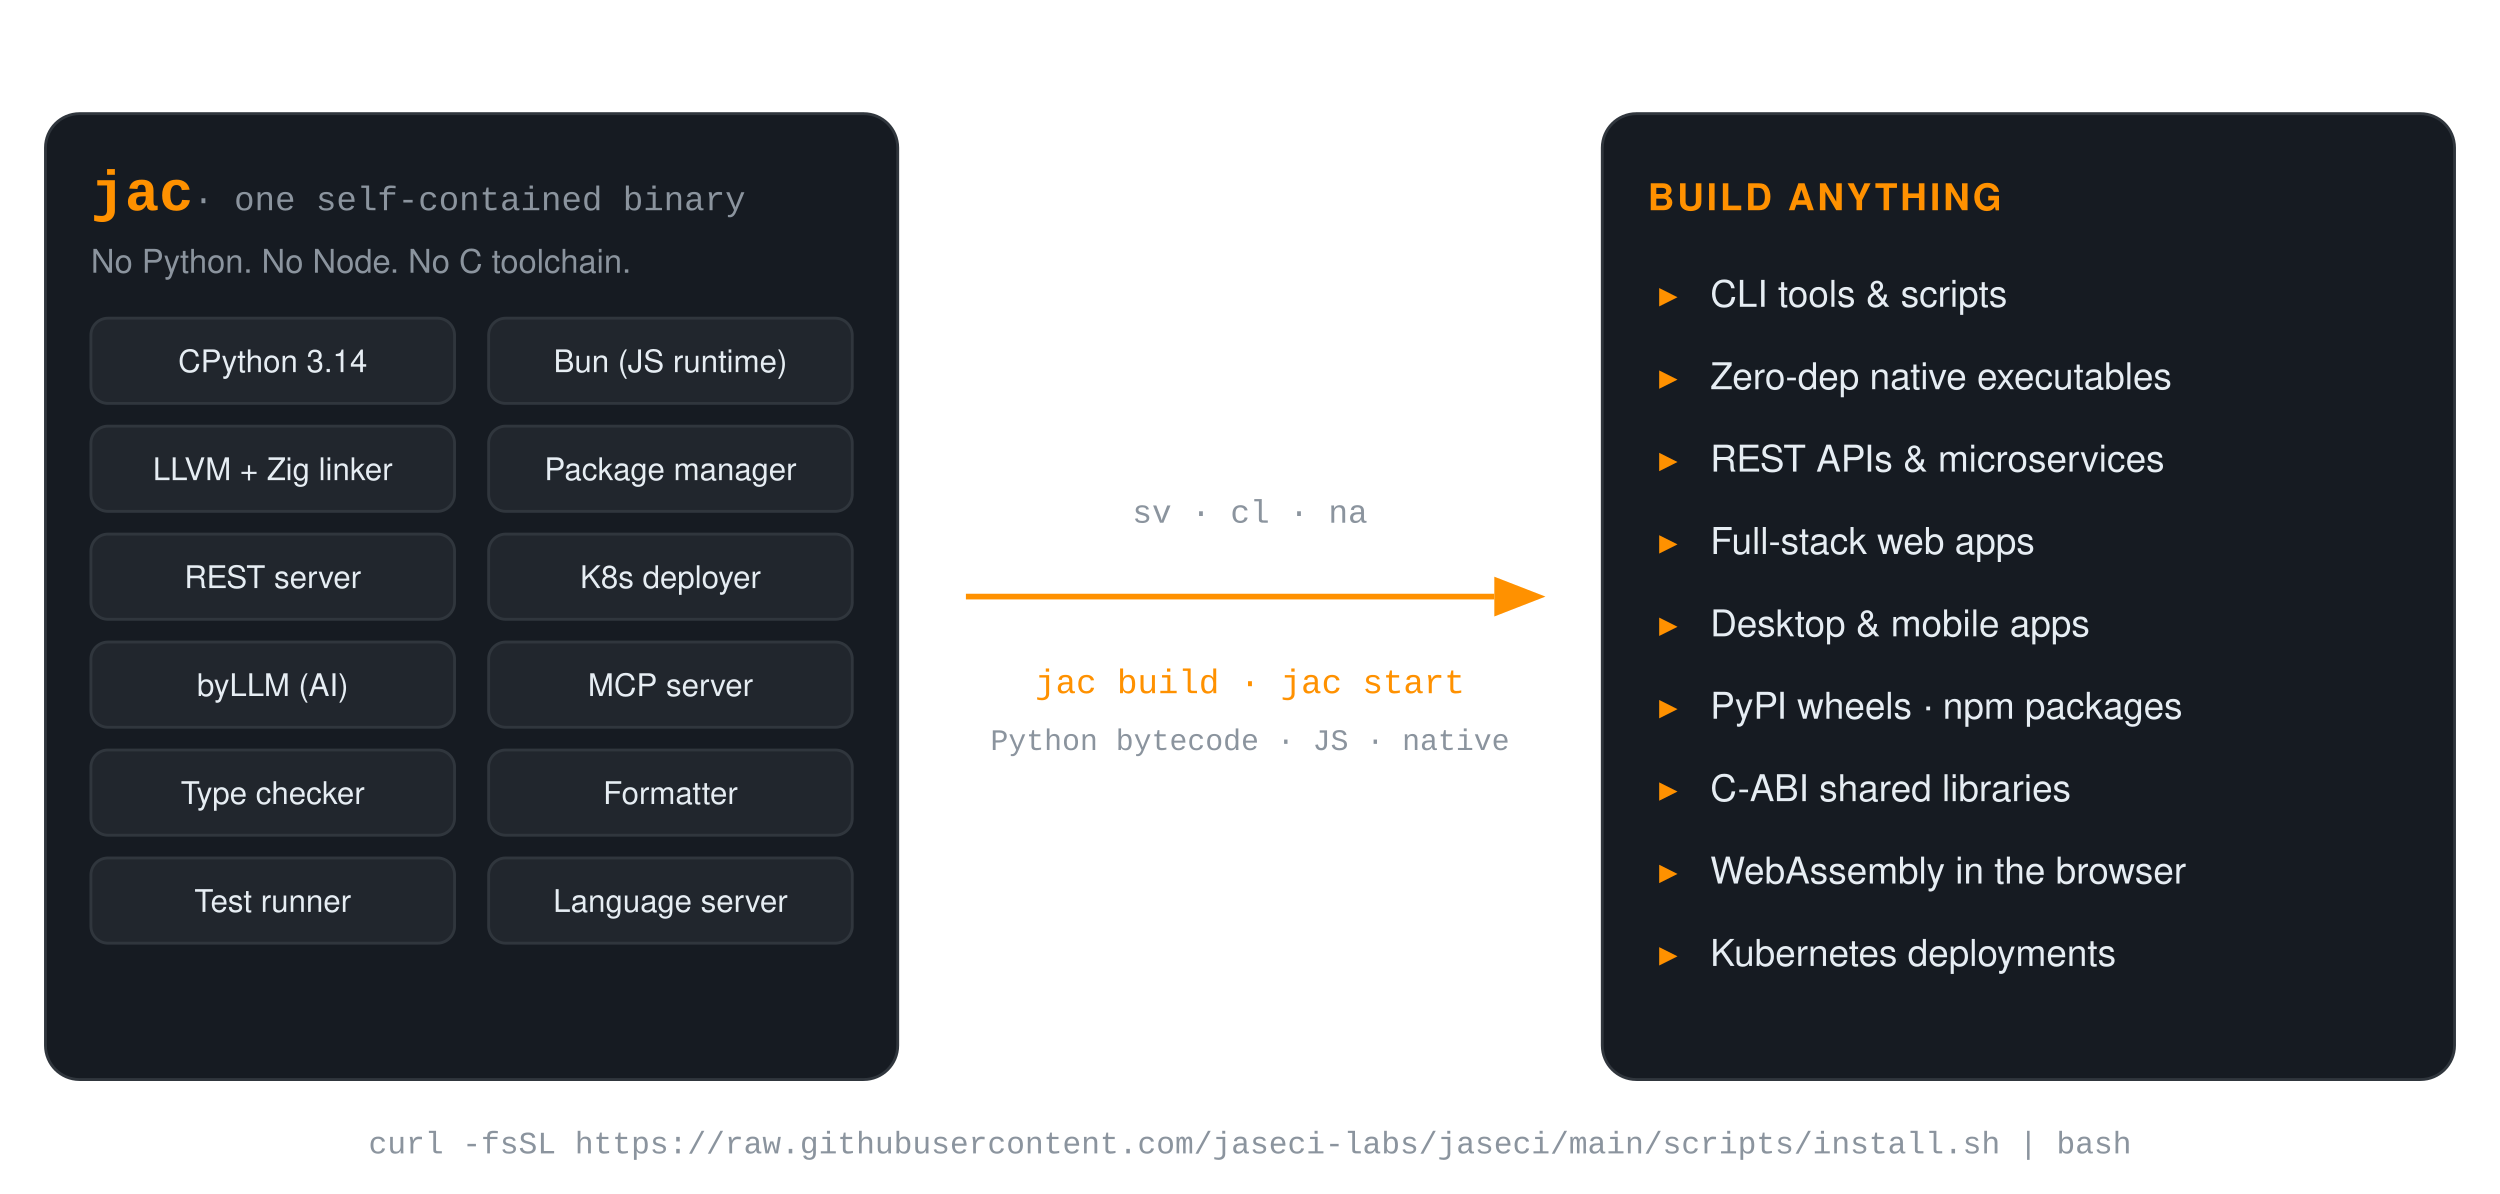
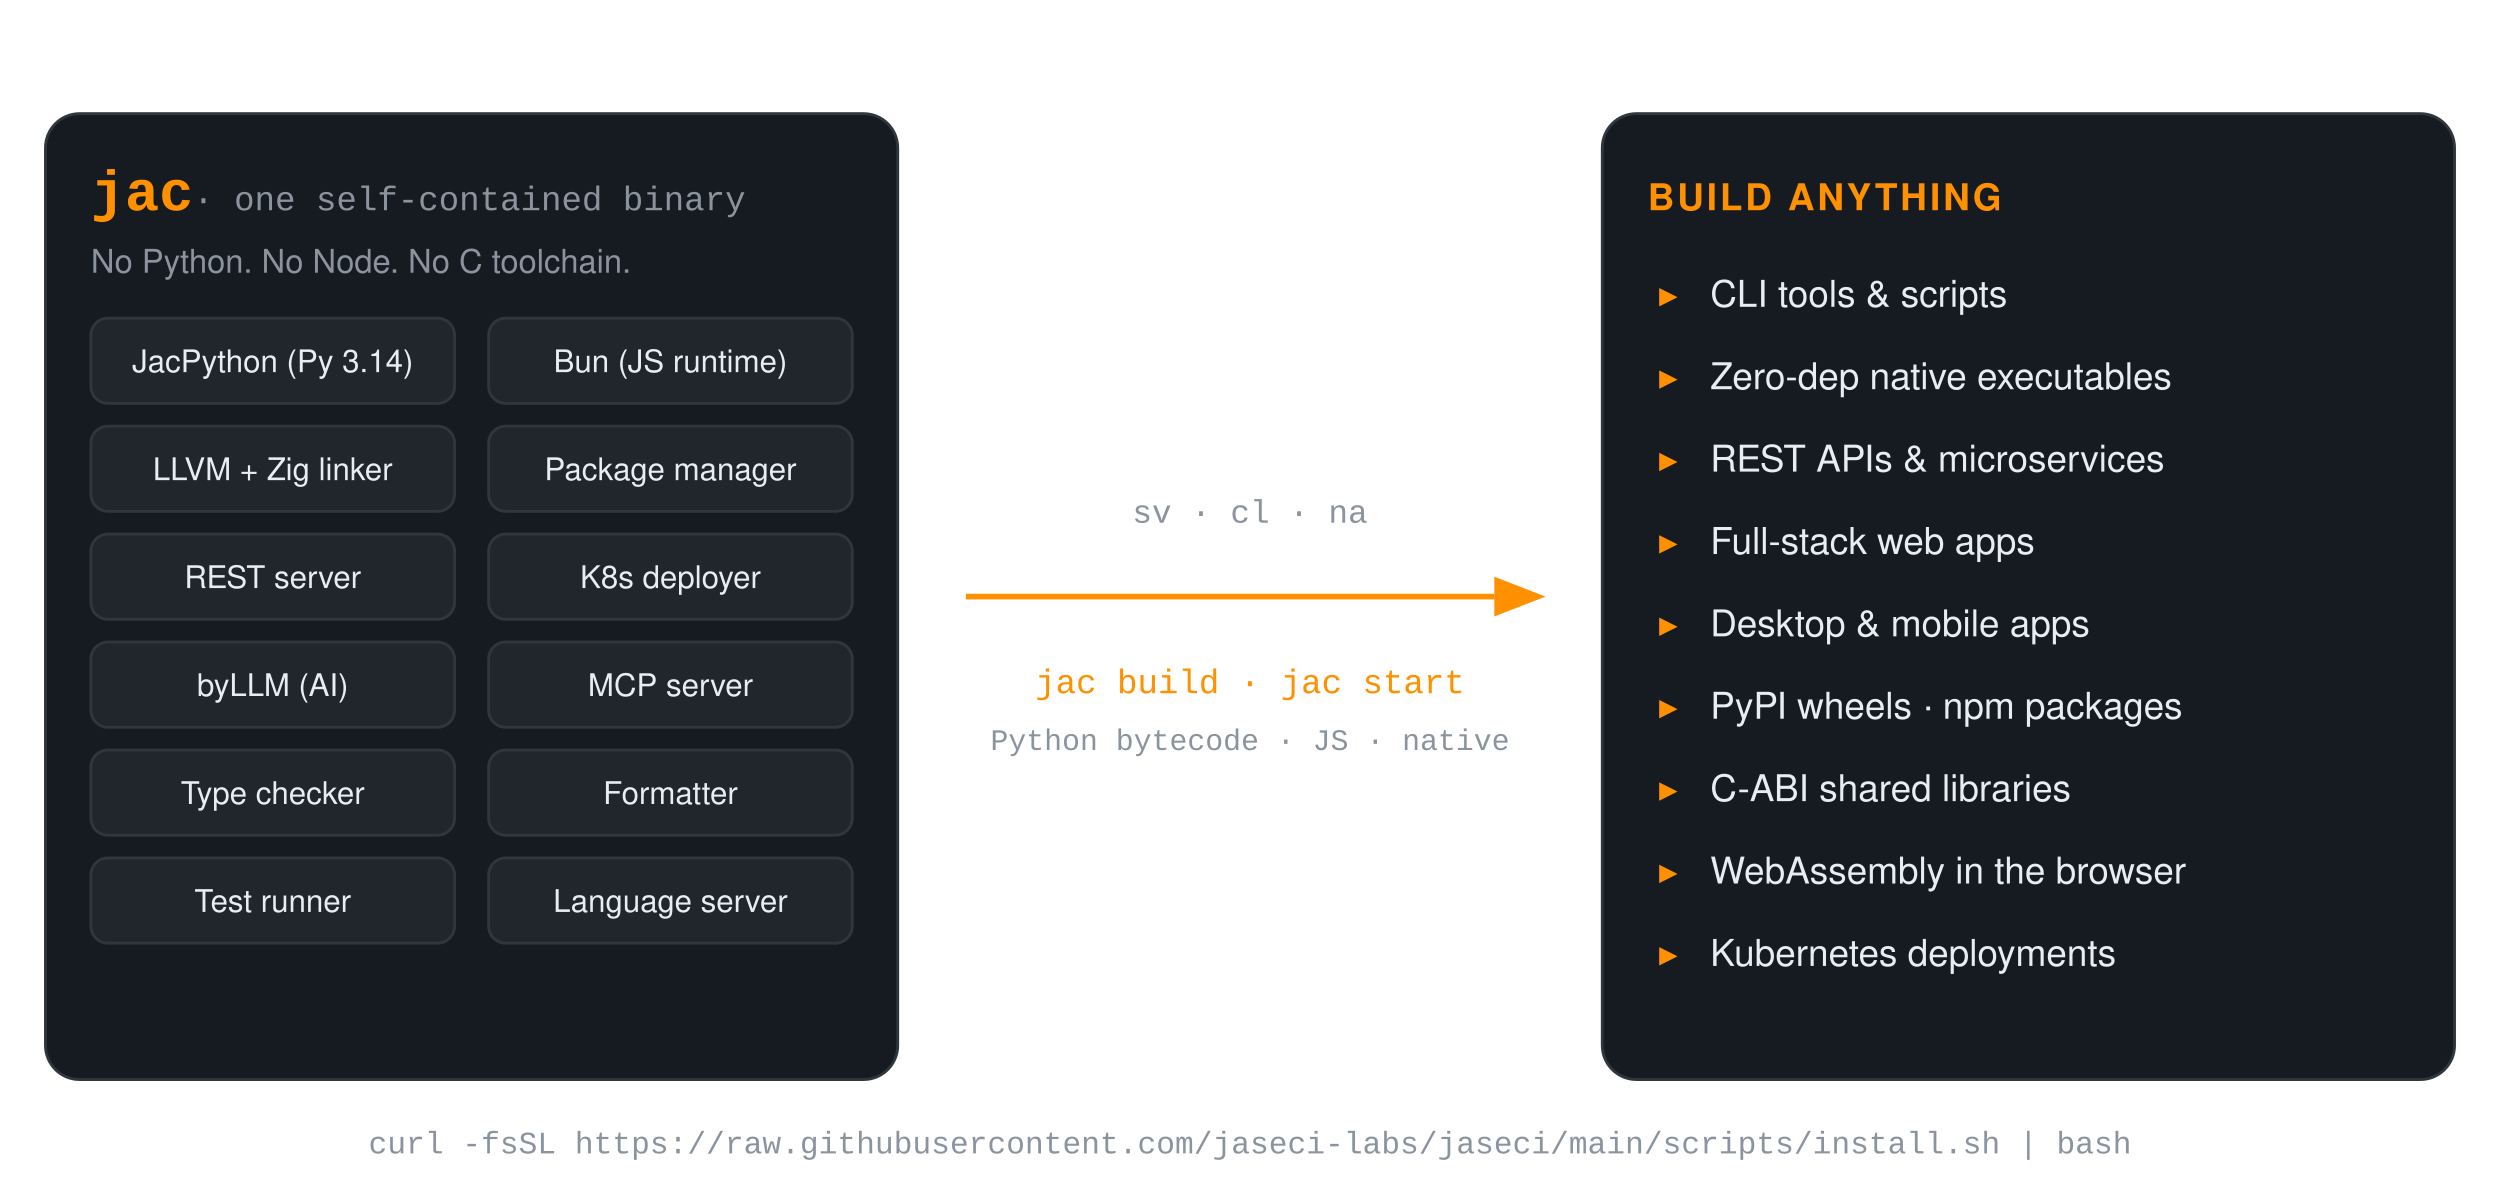
<svg xmlns="http://www.w3.org/2000/svg" width="880" height="420" viewBox="0 0 880 420" role="img" aria-label="Diagram: the single jac binary bundles the entire toolchain and builds every kind of artifact">
  <style>
    .sans { font-family: -apple-system, "Segoe UI", Helvetica, Arial, sans-serif; }
    .mono { font-family: "SFMono-Regular", Consolas, "Liberation Mono", Menlo, monospace; }
    .fg { fill: #e6edf3; }
    .dim { fill: #8b949e; }
    .acc { fill: #ff9100; }
  </style>
  <rect x="16" y="40" width="300" height="340" rx="12" fill="#161b22" stroke="#30363d" />
  <text class="mono acc" x="32" y="74" font-size="20" font-weight="bold">jac<tspan class="dim" font-size="12" font-weight="normal"> · one self-contained binary</tspan>
  </text>
  <text class="sans dim" x="32" y="96" font-size="11.5">No Python. No Node. No C toolchain.</text>
  <g font-size="11" text-anchor="middle" class="sans fg">
    <rect x="32" y="112" width="128" height="30" rx="6" fill="#21262d" stroke="#30363d" />
-     <text x="96" y="131">CPython 3.14</text>
+     <text x="96" y="131">JacPython (Py 3.14)</text>
    <rect x="172" y="112" width="128" height="30" rx="6" fill="#21262d" stroke="#30363d" />
    <text x="236" y="131">Bun (JS runtime)</text>
    <rect x="32" y="150" width="128" height="30" rx="6" fill="#21262d" stroke="#30363d" />
    <text x="96" y="169">LLVM + Zig linker</text>
    <rect x="172" y="150" width="128" height="30" rx="6" fill="#21262d" stroke="#30363d" />
    <text x="236" y="169">Package manager</text>
    <rect x="32" y="188" width="128" height="30" rx="6" fill="#21262d" stroke="#30363d" />
    <text x="96" y="207">REST server</text>
    <rect x="172" y="188" width="128" height="30" rx="6" fill="#21262d" stroke="#30363d" />
    <text x="236" y="207">K8s deployer</text>
    <rect x="32" y="226" width="128" height="30" rx="6" fill="#21262d" stroke="#30363d" />
    <text x="96" y="245">byLLM (AI)</text>
    <rect x="172" y="226" width="128" height="30" rx="6" fill="#21262d" stroke="#30363d" />
    <text x="236" y="245">MCP server</text>
    <rect x="32" y="264" width="128" height="30" rx="6" fill="#21262d" stroke="#30363d" />
    <text x="96" y="283">Type checker</text>
    <rect x="172" y="264" width="128" height="30" rx="6" fill="#21262d" stroke="#30363d" />
    <text x="236" y="283">Formatter</text>
    <rect x="32" y="302" width="128" height="30" rx="6" fill="#21262d" stroke="#30363d" />
    <text x="96" y="321">Test runner</text>
    <rect x="172" y="302" width="128" height="30" rx="6" fill="#21262d" stroke="#30363d" />
    <text x="236" y="321">Language server</text>
  </g>
  <text class="mono dim" x="440" y="184" font-size="11.5" text-anchor="middle">sv · cl · na</text>
  <line x1="340" y1="210" x2="526" y2="210" stroke="#ff9100" stroke-width="2" />
  <path d="M526,203 L544,210 L526,217 Z" fill="#ff9100" />
  <text class="mono acc" x="440" y="244" font-size="12" text-anchor="middle">jac build · jac start</text>
  <text class="mono dim" x="440" y="264" font-size="10.5" text-anchor="middle">Python bytecode · JS · native</text>
  <rect x="564" y="40" width="300" height="340" rx="12" fill="#161b22" stroke="#30363d" />
  <text class="sans acc" x="580" y="74" font-size="13" font-weight="bold" letter-spacing="1">BUILD ANYTHING</text>
  <g font-size="13" class="sans">
    <text class="acc" x="584" y="108">▸</text>
    <text class="fg" x="602" y="108">CLI tools &amp; scripts</text>
    <text class="acc" x="584" y="137">▸</text>
    <text class="fg" x="602" y="137">Zero-dep native executables</text>
    <text class="acc" x="584" y="166">▸</text>
    <text class="fg" x="602" y="166">REST APIs &amp; microservices</text>
    <text class="acc" x="584" y="195">▸</text>
    <text class="fg" x="602" y="195">Full-stack web apps</text>
    <text class="acc" x="584" y="224">▸</text>
    <text class="fg" x="602" y="224">Desktop &amp; mobile apps</text>
    <text class="acc" x="584" y="253">▸</text>
    <text class="fg" x="602" y="253">PyPI wheels · npm packages</text>
    <text class="acc" x="584" y="282">▸</text>
    <text class="fg" x="602" y="282">C-ABI shared libraries</text>
    <text class="acc" x="584" y="311">▸</text>
    <text class="fg" x="602" y="311">WebAssembly in the browser</text>
    <text class="acc" x="584" y="340">▸</text>
    <text class="fg" x="602" y="340">Kubernetes deployments</text>
  </g>
  <text class="mono dim" x="440" y="406" font-size="11" text-anchor="middle">curl -fsSL https://raw.githubusercontent.com/jaseci-labs/jaseci/main/scripts/install.sh | bash</text>
</svg>
